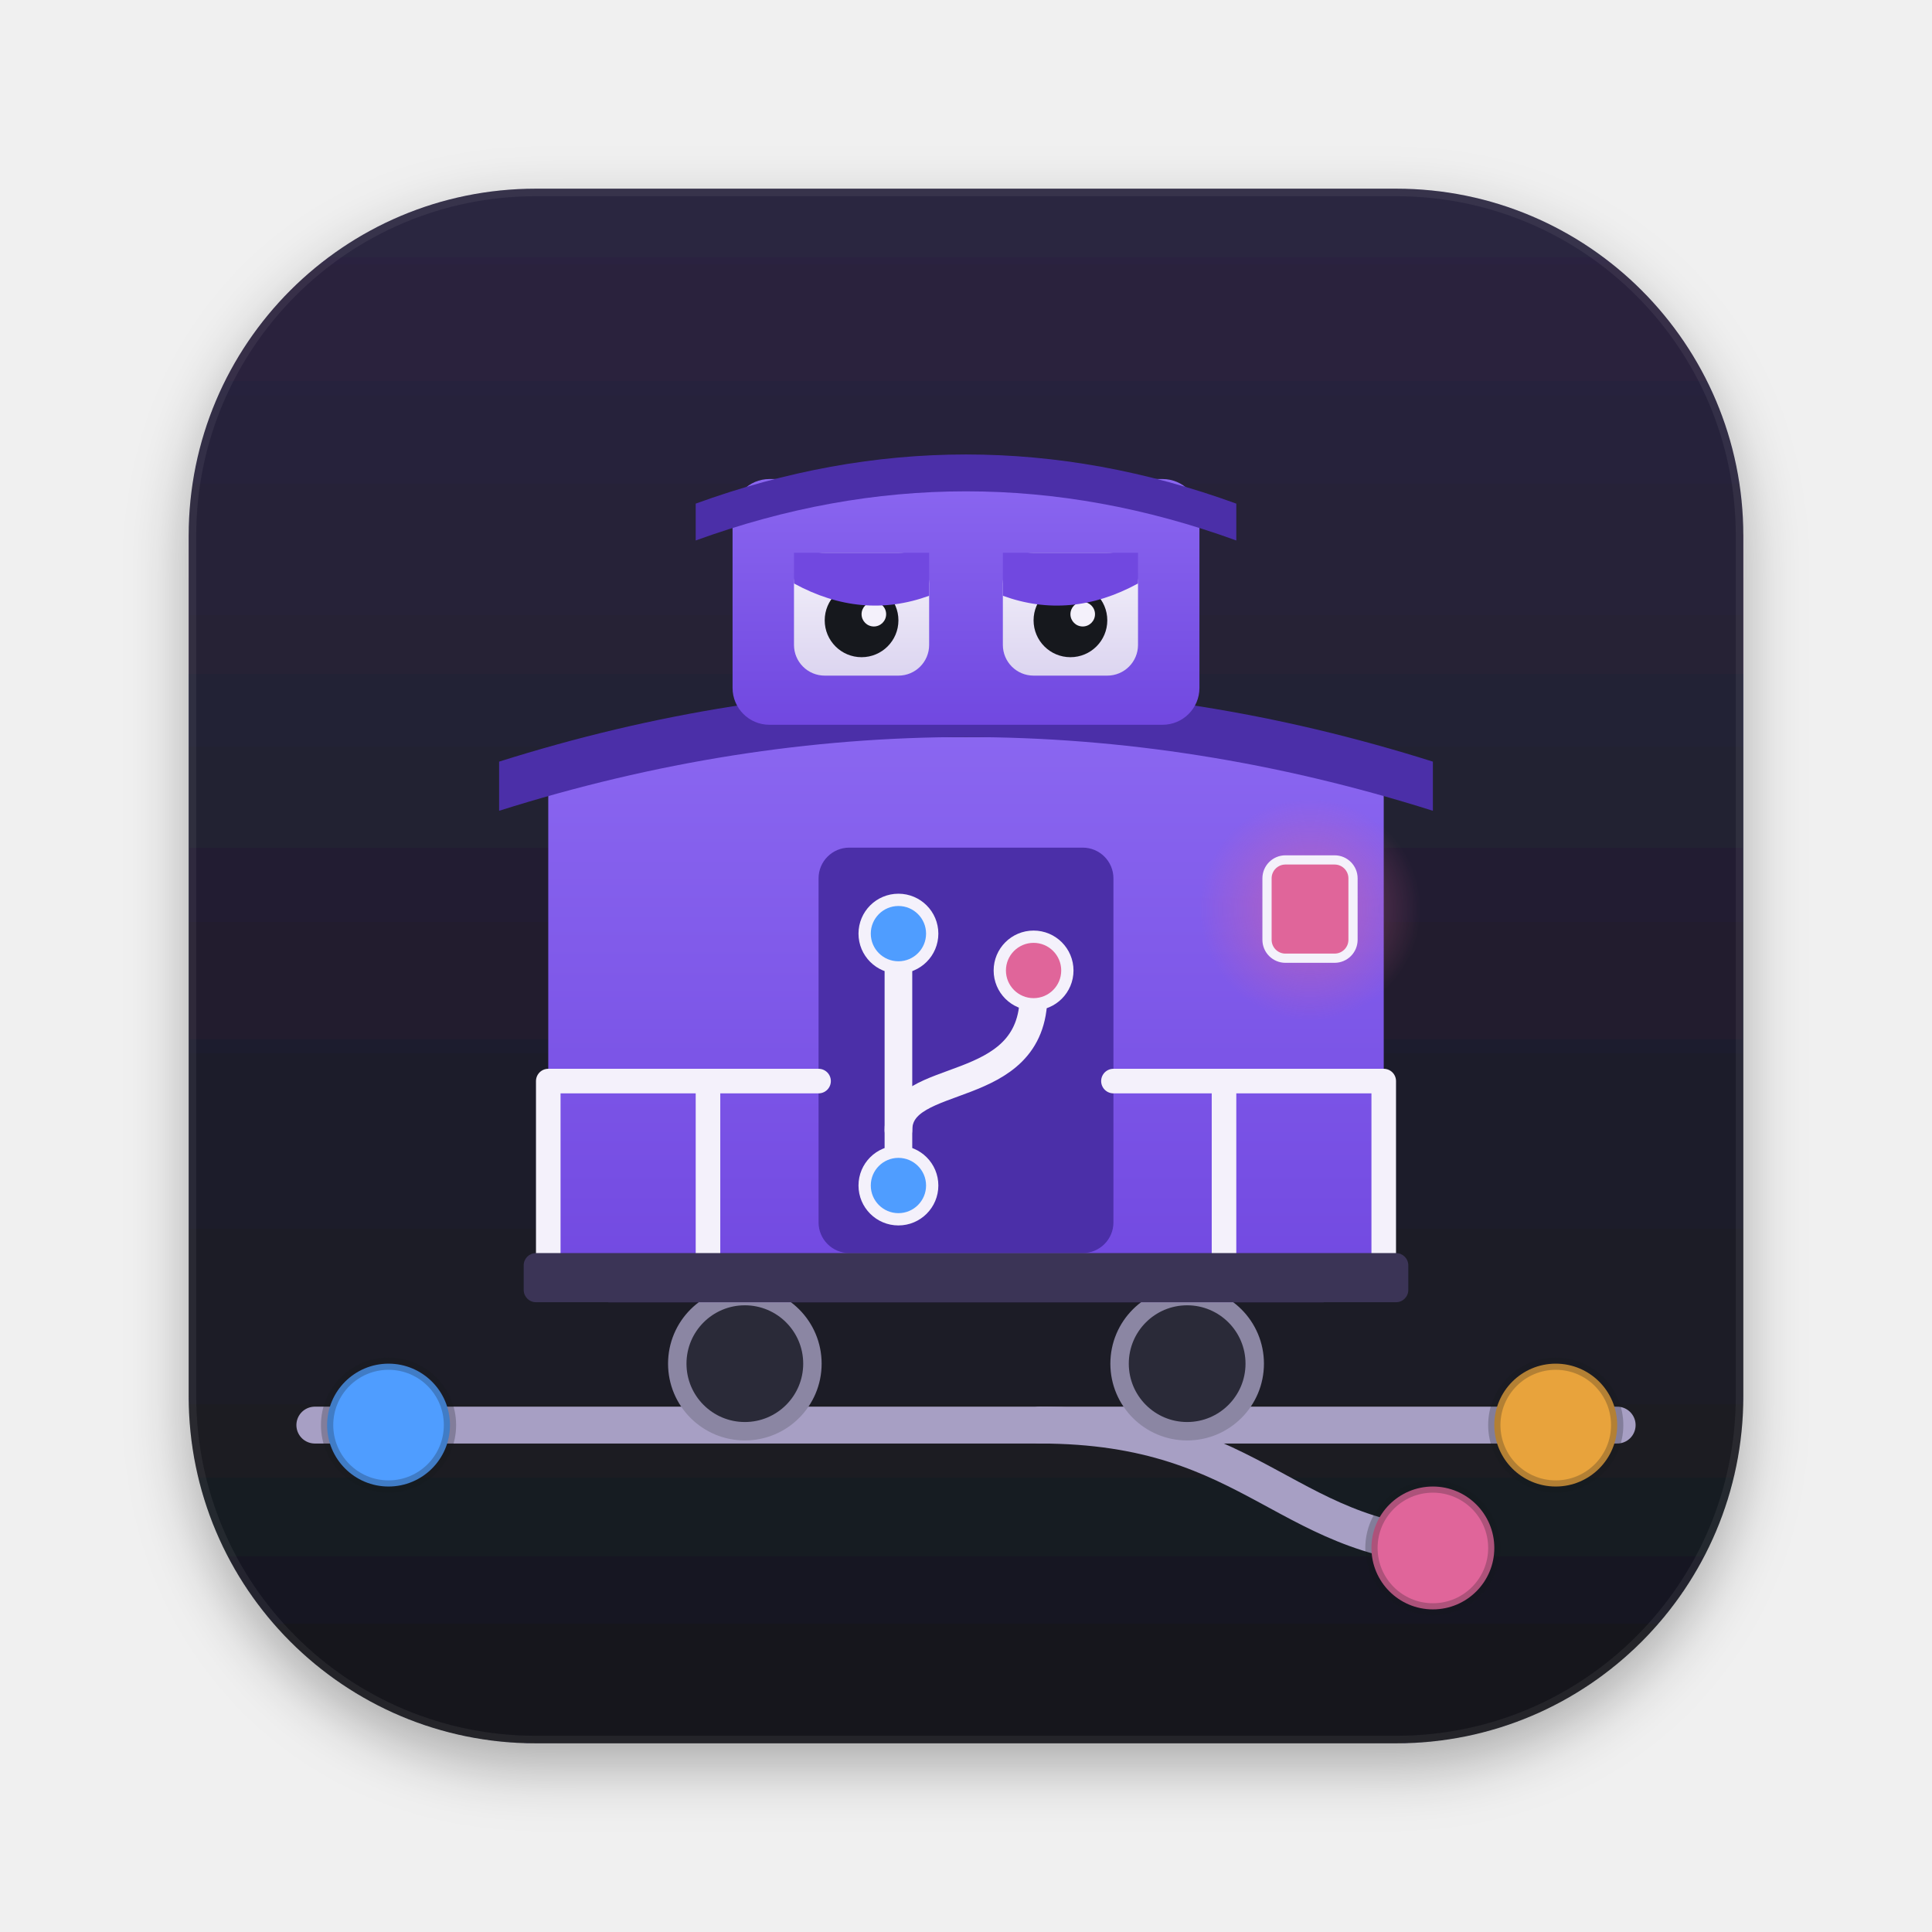
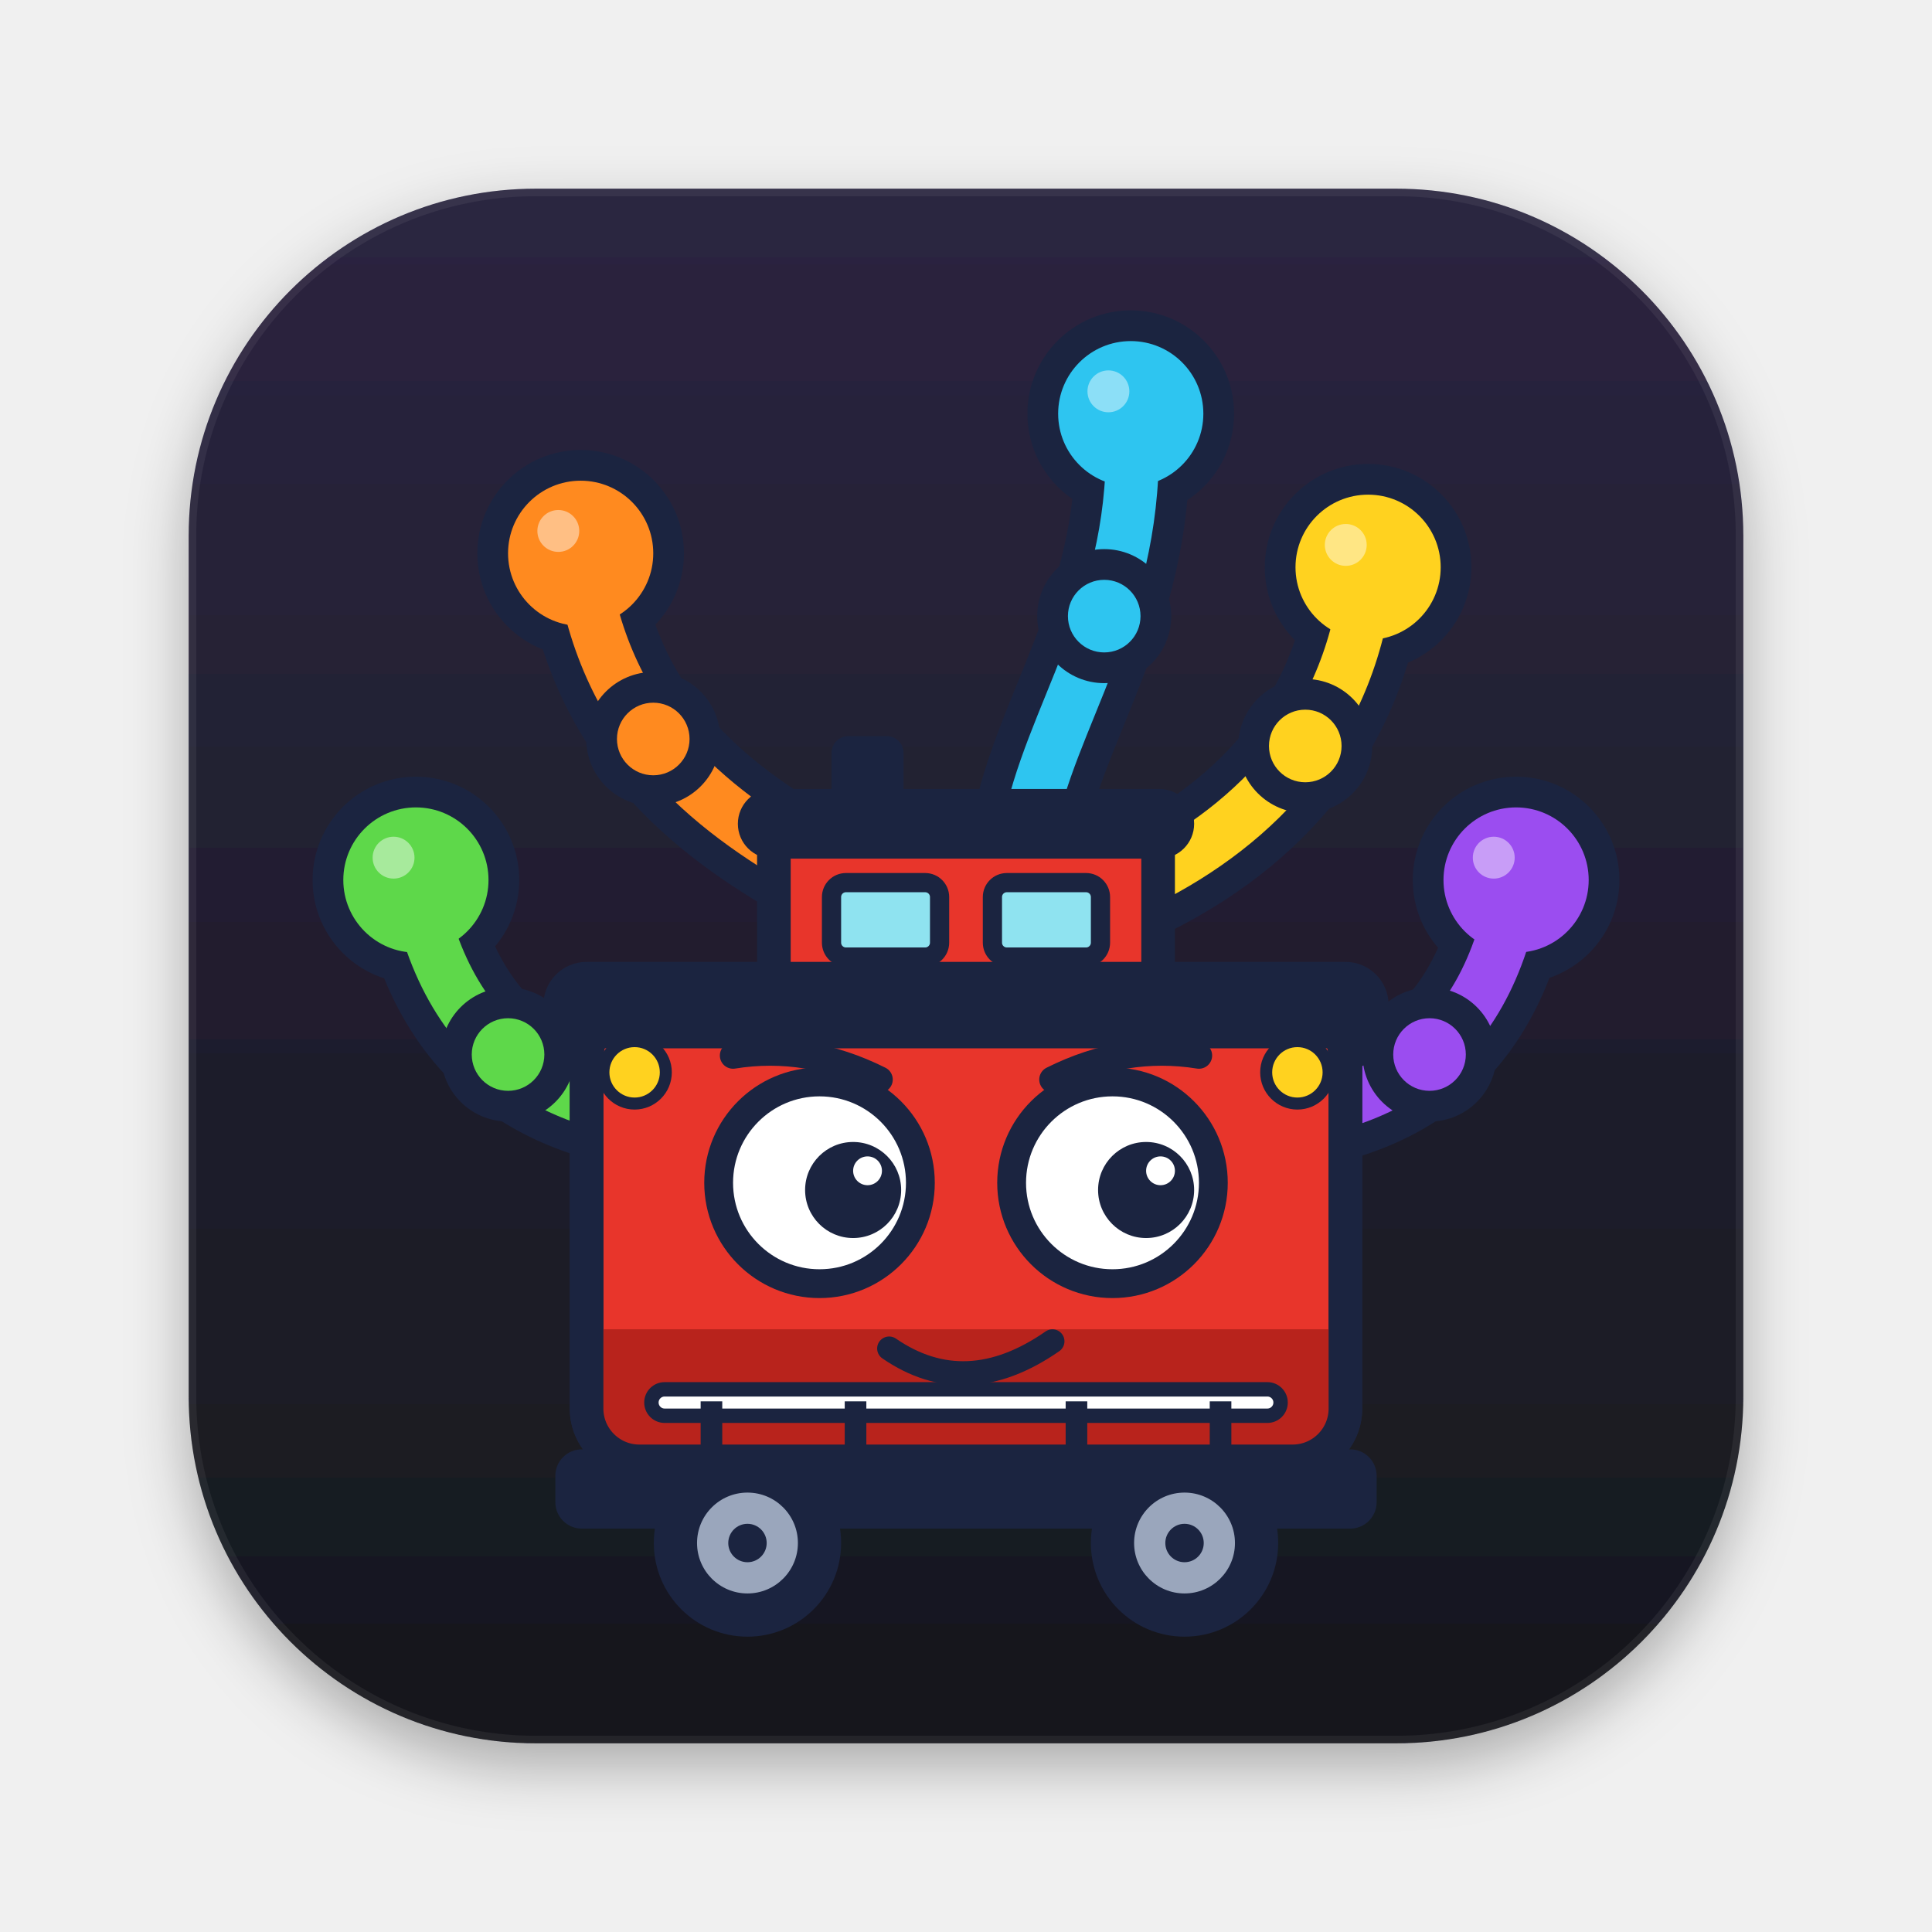
- <svg xmlns="http://www.w3.org/2000/svg" viewBox="0 0 256 256">
+ <svg xmlns="http://www.w3.org/2000/svg" viewBox="0 0 1024 1024" width="1024" height="1024">
  <defs>
-     <linearGradient id="cbx-body" x1="0" y1="0" x2="0" y2="1">
-       <stop offset="0" stop-color="#8a66f0" />
-       <stop offset="1" stop-color="#7148e0" />
-     </linearGradient>
-     <linearGradient id="cbx-win" x1="0" y1="0" x2="0" y2="1">
-       <stop offset="0" stop-color="#f4f1fb" />
-       <stop offset="1" stop-color="#dcd5f0" />
-     </linearGradient>
-     <radialGradient id="cbx-lamp">
-       <stop offset="0" stop-color="#e0659a" stop-opacity=".55" />
-       <stop offset="1" stop-color="#e0659a" stop-opacity="0" />
-     </radialGradient>
    <linearGradient id="cbx-tile" x1="0" y1="0" x2="0" y2="1">
      <stop offset="0" stop-color="#2b2540" />
      <stop offset="1" stop-color="#16181d" />
    </linearGradient>
    <filter id="cbx-sh" x="-20%" y="-20%" width="140%" height="140%">
-       <feDropShadow dx="0" dy="3" stdDeviation="4" flood-color="#000" flood-opacity=".3" />
+       <feDropShadow dx="0" dy="12" stdDeviation="16" flood-color="#000" flood-opacity=".3" />
    </filter>
  </defs>
-   <rect x="25" y="25" width="206" height="206" rx="46" fill="url(#cbx-tile)" filter="url(#cbx-sh)" />
-   <rect x="25.5" y="25.5" width="205" height="205" rx="45.5" fill="none" stroke="#fff" stroke-opacity=".06" />
-   <g transform="translate(128 132) scale(.74) translate(-128 -128)">
-     <g transform="translate(128 130) scale(1.1) translate(-128 -148)">
-       <g fill="none" stroke="#a79fc4" stroke-width="6" stroke-linecap="round">
-         <path d="M22 216 H234" />
-         <path d="M140 216 C176 216 180 236 210 236" />
-       </g>
-       <circle cx="34" cy="216" r="10" fill="#4f9dff" stroke="#16181d" stroke-opacity=".25" stroke-width="2" />
-       <circle cx="224" cy="216" r="10" fill="#e8a33c" stroke="#16181d" stroke-opacity=".25" stroke-width="2" />
-       <circle cx="204" cy="236" r="10" fill="#e0659a" stroke="#16181d" stroke-opacity=".25" stroke-width="2" />
-       <g fill="#2a2a38" stroke="#8b86a3" stroke-width="3">
-         <circle cx="92" cy="206" r="11" />
-         <circle cx="164" cy="206" r="11" />
-       </g>
-       <rect x="60" y="104" width="136" height="92" rx="10" fill="url(#cbx-body)" />
-       <path d="M52 108 Q128 84 204 108 L204 116 Q128 92 52 116 Z" fill="#4b2fa8" />
-       <rect x="90" y="62" width="76" height="40" rx="6" fill="url(#cbx-body)" />
-       <path d="M84 66 Q128 50 172 66 L172 72 Q128 56 84 72 Z" fill="#4b2fa8" />
-       <rect x="100" y="74" width="22" height="20" rx="5" fill="url(#cbx-win)" />
-       <rect x="134" y="74" width="22" height="20" rx="5" fill="url(#cbx-win)" />
-       <circle cx="111" cy="85" r="6" fill="#16181d" />
-       <circle cx="145" cy="85" r="6" fill="#16181d" />
-       <circle cx="113" cy="84" r="2" fill="#f4f1fb" />
-       <circle cx="147" cy="84" r="2" fill="#f4f1fb" />
-       <path d="M100 74 H122 V81 Q111 85 100 79 Z" fill="#7148e0" />
-       <path d="M134 74 H156 V79 Q145 85 134 81 Z" fill="#7148e0" />
-       <rect x="104" y="122" width="48" height="66" rx="5" fill="#4b2fa8" />
-       <g fill="none" stroke="#f4f1fb" stroke-width="4.5" stroke-linecap="round">
-         <path d="M117 176 V138" />
-         <path d="M139 146 C139 163 117 158 117 168" />
-       </g>
-       <circle cx="117" cy="177" r="5.5" fill="#4f9dff" stroke="#f4f1fb" stroke-width="2" />
-       <circle cx="117" cy="136" r="5.5" fill="#4f9dff" stroke="#f4f1fb" stroke-width="2" />
-       <circle cx="139" cy="142" r="5.5" fill="#e0659a" stroke="#f4f1fb" stroke-width="2" />
-       <path d="M60 160 H104 M152 160 H196 M60 160 V188 M196 160 V188 M86 160 V188 M170 160 V188" stroke="#f4f1fb" stroke-width="4" fill="none" stroke-linecap="round" />
-       <rect x="56" y="188" width="144" height="8" rx="2" fill="#3b3456" />
-       <circle cx="184" cy="132" r="18" fill="url(#cbx-lamp)" />
-       <rect x="177" y="124" width="14" height="16" rx="3" fill="#e0659a" stroke="#f4f1fb" stroke-width="1.5" />
+   <rect x="100" y="100" width="824" height="824" rx="184" fill="url(#cbx-tile)" filter="url(#cbx-sh)" />
+   <rect x="102" y="102" width="820" height="820" rx="182" fill="none" stroke="#fff" stroke-opacity=".06" stroke-width="4" />
+   <g transform="translate(512 516) scale(.74) translate(-512 -497)">
+     <path d="M330 600 C 230 600, 140 560, 118 430" fill="none" stroke="#1B2440" stroke-width="82" stroke-linecap="round" />
+     <circle cx="118" cy="430" r="74" fill="#1B2440" />
+     <path d="M400 420 C 330 380, 250 320, 236 196" fill="none" stroke="#1B2440" stroke-width="82" stroke-linecap="round" />
+     <circle cx="236" cy="196" r="74" fill="#1B2440" />
+     <path d="M560 380 C 580 300, 640 220, 630 96" fill="none" stroke="#1B2440" stroke-width="82" stroke-linecap="round" />
+     <circle cx="630" cy="96" r="74" fill="#1B2440" />
+     <path d="M640 430 C 720 390, 790 320, 800 206" fill="none" stroke="#1B2440" stroke-width="82" stroke-linecap="round" />
+     <circle cx="800" cy="206" r="74" fill="#1B2440" />
+     <path d="M700 600 C 800 600, 886 560, 906 430" fill="none" stroke="#1B2440" stroke-width="82" stroke-linecap="round" />
+     <circle cx="906" cy="430" r="74" fill="#1B2440" />
+     <path d="M330 600 C 230 600, 140 560, 118 430" fill="none" stroke="#5ED84A" stroke-width="38" stroke-linecap="round" />
+     <circle cx="118" cy="430" r="52" fill="#5ED84A" />
+     <circle cx="184" cy="555" r="48" fill="#1B2440" />
+     <circle cx="184" cy="555" r="26" fill="#5ED84A" />
+     <circle cx="102" cy="414" r="15" fill="#fff" opacity=".45" />
+     <path d="M400 420 C 330 380, 250 320, 236 196" fill="none" stroke="#FF8A1F" stroke-width="38" stroke-linecap="round" />
+     <circle cx="236" cy="196" r="52" fill="#FF8A1F" />
+     <circle cx="288" cy="329" r="48" fill="#1B2440" />
+     <circle cx="288" cy="329" r="26" fill="#FF8A1F" />
+     <circle cx="220" cy="180" r="15" fill="#fff" opacity=".45" />
+     <path d="M560 380 C 580 300, 640 220, 630 96" fill="none" stroke="#2EC5F0" stroke-width="38" stroke-linecap="round" />
+     <circle cx="630" cy="96" r="52" fill="#2EC5F0" />
+     <circle cx="611" cy="241" r="48" fill="#1B2440" />
+     <circle cx="611" cy="241" r="26" fill="#2EC5F0" />
+     <circle cx="614" cy="80" r="15" fill="#fff" opacity=".45" />
+     <path d="M640 430 C 720 390, 790 320, 800 206" fill="none" stroke="#FFD21F" stroke-width="38" stroke-linecap="round" />
+     <circle cx="800" cy="206" r="52" fill="#FFD21F" />
+     <circle cx="755" cy="334" r="48" fill="#1B2440" />
+     <circle cx="755" cy="334" r="26" fill="#FFD21F" />
+     <circle cx="784" cy="190" r="15" fill="#fff" opacity=".45" />
+     <path d="M700 600 C 800 600, 886 560, 906 430" fill="none" stroke="#9B4DF0" stroke-width="38" stroke-linecap="round" />
+     <circle cx="906" cy="430" r="52" fill="#9B4DF0" />
+     <circle cx="844" cy="555" r="48" fill="#1B2440" />
+     <circle cx="844" cy="555" r="26" fill="#9B4DF0" />
+     <circle cx="890" cy="414" r="15" fill="#fff" opacity=".45" />
+     <g transform="translate(512 640) scale(0.86) translate(-512 -560)">
+       <rect x="400" y="196" width="60" height="70" rx="14" fill="#1B2440" />
+       <rect x="352" y="262" width="320" height="150" rx="24" fill="#E8352B" stroke="#1B2440" stroke-width="28" />
+       <rect x="322" y="240" width="380" height="58" rx="29" fill="#1B2440" />
+       <rect x="400" y="318" width="90" height="62" rx="12" fill="#8FE3F0" stroke="#1B2440" stroke-width="16" />
+       <rect x="534" y="318" width="90" height="62" rx="12" fill="#8FE3F0" stroke="#1B2440" stroke-width="16" />
+       <rect x="196" y="420" width="632" height="380" rx="44" fill="#E8352B" stroke="#1B2440" stroke-width="28" />
+       <path d="M209 690 H815 V760 a30 30 0 0 1 -30 30 H239 a30 30 0 0 1 -30 -30 Z" fill="#B8231C" />
+       <rect x="196" y="420" width="632" height="380" rx="44" fill="none" stroke="#1B2440" stroke-width="28" />
+       <rect x="160" y="384" width="704" height="72" rx="36" fill="#1B2440" />
+       <circle cx="390" cy="568" r="84" fill="#fff" stroke="#1B2440" stroke-width="24" />
+       <circle cx="418" cy="574" r="40" fill="#1B2440" />
+       <circle cx="430" cy="558" r="12" fill="#fff" />
+       <circle cx="634" cy="568" r="84" fill="#fff" stroke="#1B2440" stroke-width="24" />
+       <circle cx="662" cy="574" r="40" fill="#1B2440" />
+       <circle cx="674" cy="558" r="12" fill="#fff" />
+       <path d="M318 462 Q 380 452 440 482" fill="none" stroke="#1B2440" stroke-width="22" stroke-linecap="round" />
+       <path d="M584 482 Q 644 452 706 462" fill="none" stroke="#1B2440" stroke-width="22" stroke-linecap="round" />
+       <path d="M448 706 Q 512 750 584 700" fill="none" stroke="#1B2440" stroke-width="20" stroke-linecap="round" />
+       <rect x="250" y="740" width="524" height="22" rx="11" fill="#fff" stroke="#1B2440" stroke-width="12" />
+       <rect x="291" y="750" width="18" height="44" fill="#1B2440" />
+       <rect x="411" y="750" width="18" height="44" fill="#1B2440" />
+       <rect x="595" y="750" width="18" height="44" fill="#1B2440" />
+       <rect x="715" y="750" width="18" height="44" fill="#1B2440" />
+       <circle cx="236" cy="476" r="26" fill="#FFD21F" stroke="#1B2440" stroke-width="10" />
+       <circle cx="788" cy="476" r="26" fill="#FFD21F" stroke="#1B2440" stroke-width="10" />
+       <rect x="170" y="790" width="684" height="66" rx="22" fill="#1B2440" />
+       <circle cx="330" cy="868" r="78" fill="#1B2440" />
+       <circle cx="330" cy="868" r="42" fill="#9AA6BC" />
+       <circle cx="330" cy="868" r="16" fill="#1B2440" />
+       <circle cx="694" cy="868" r="78" fill="#1B2440" />
+       <circle cx="694" cy="868" r="42" fill="#9AA6BC" />
+       <circle cx="694" cy="868" r="16" fill="#1B2440" />
    </g>
  </g>
</svg>
